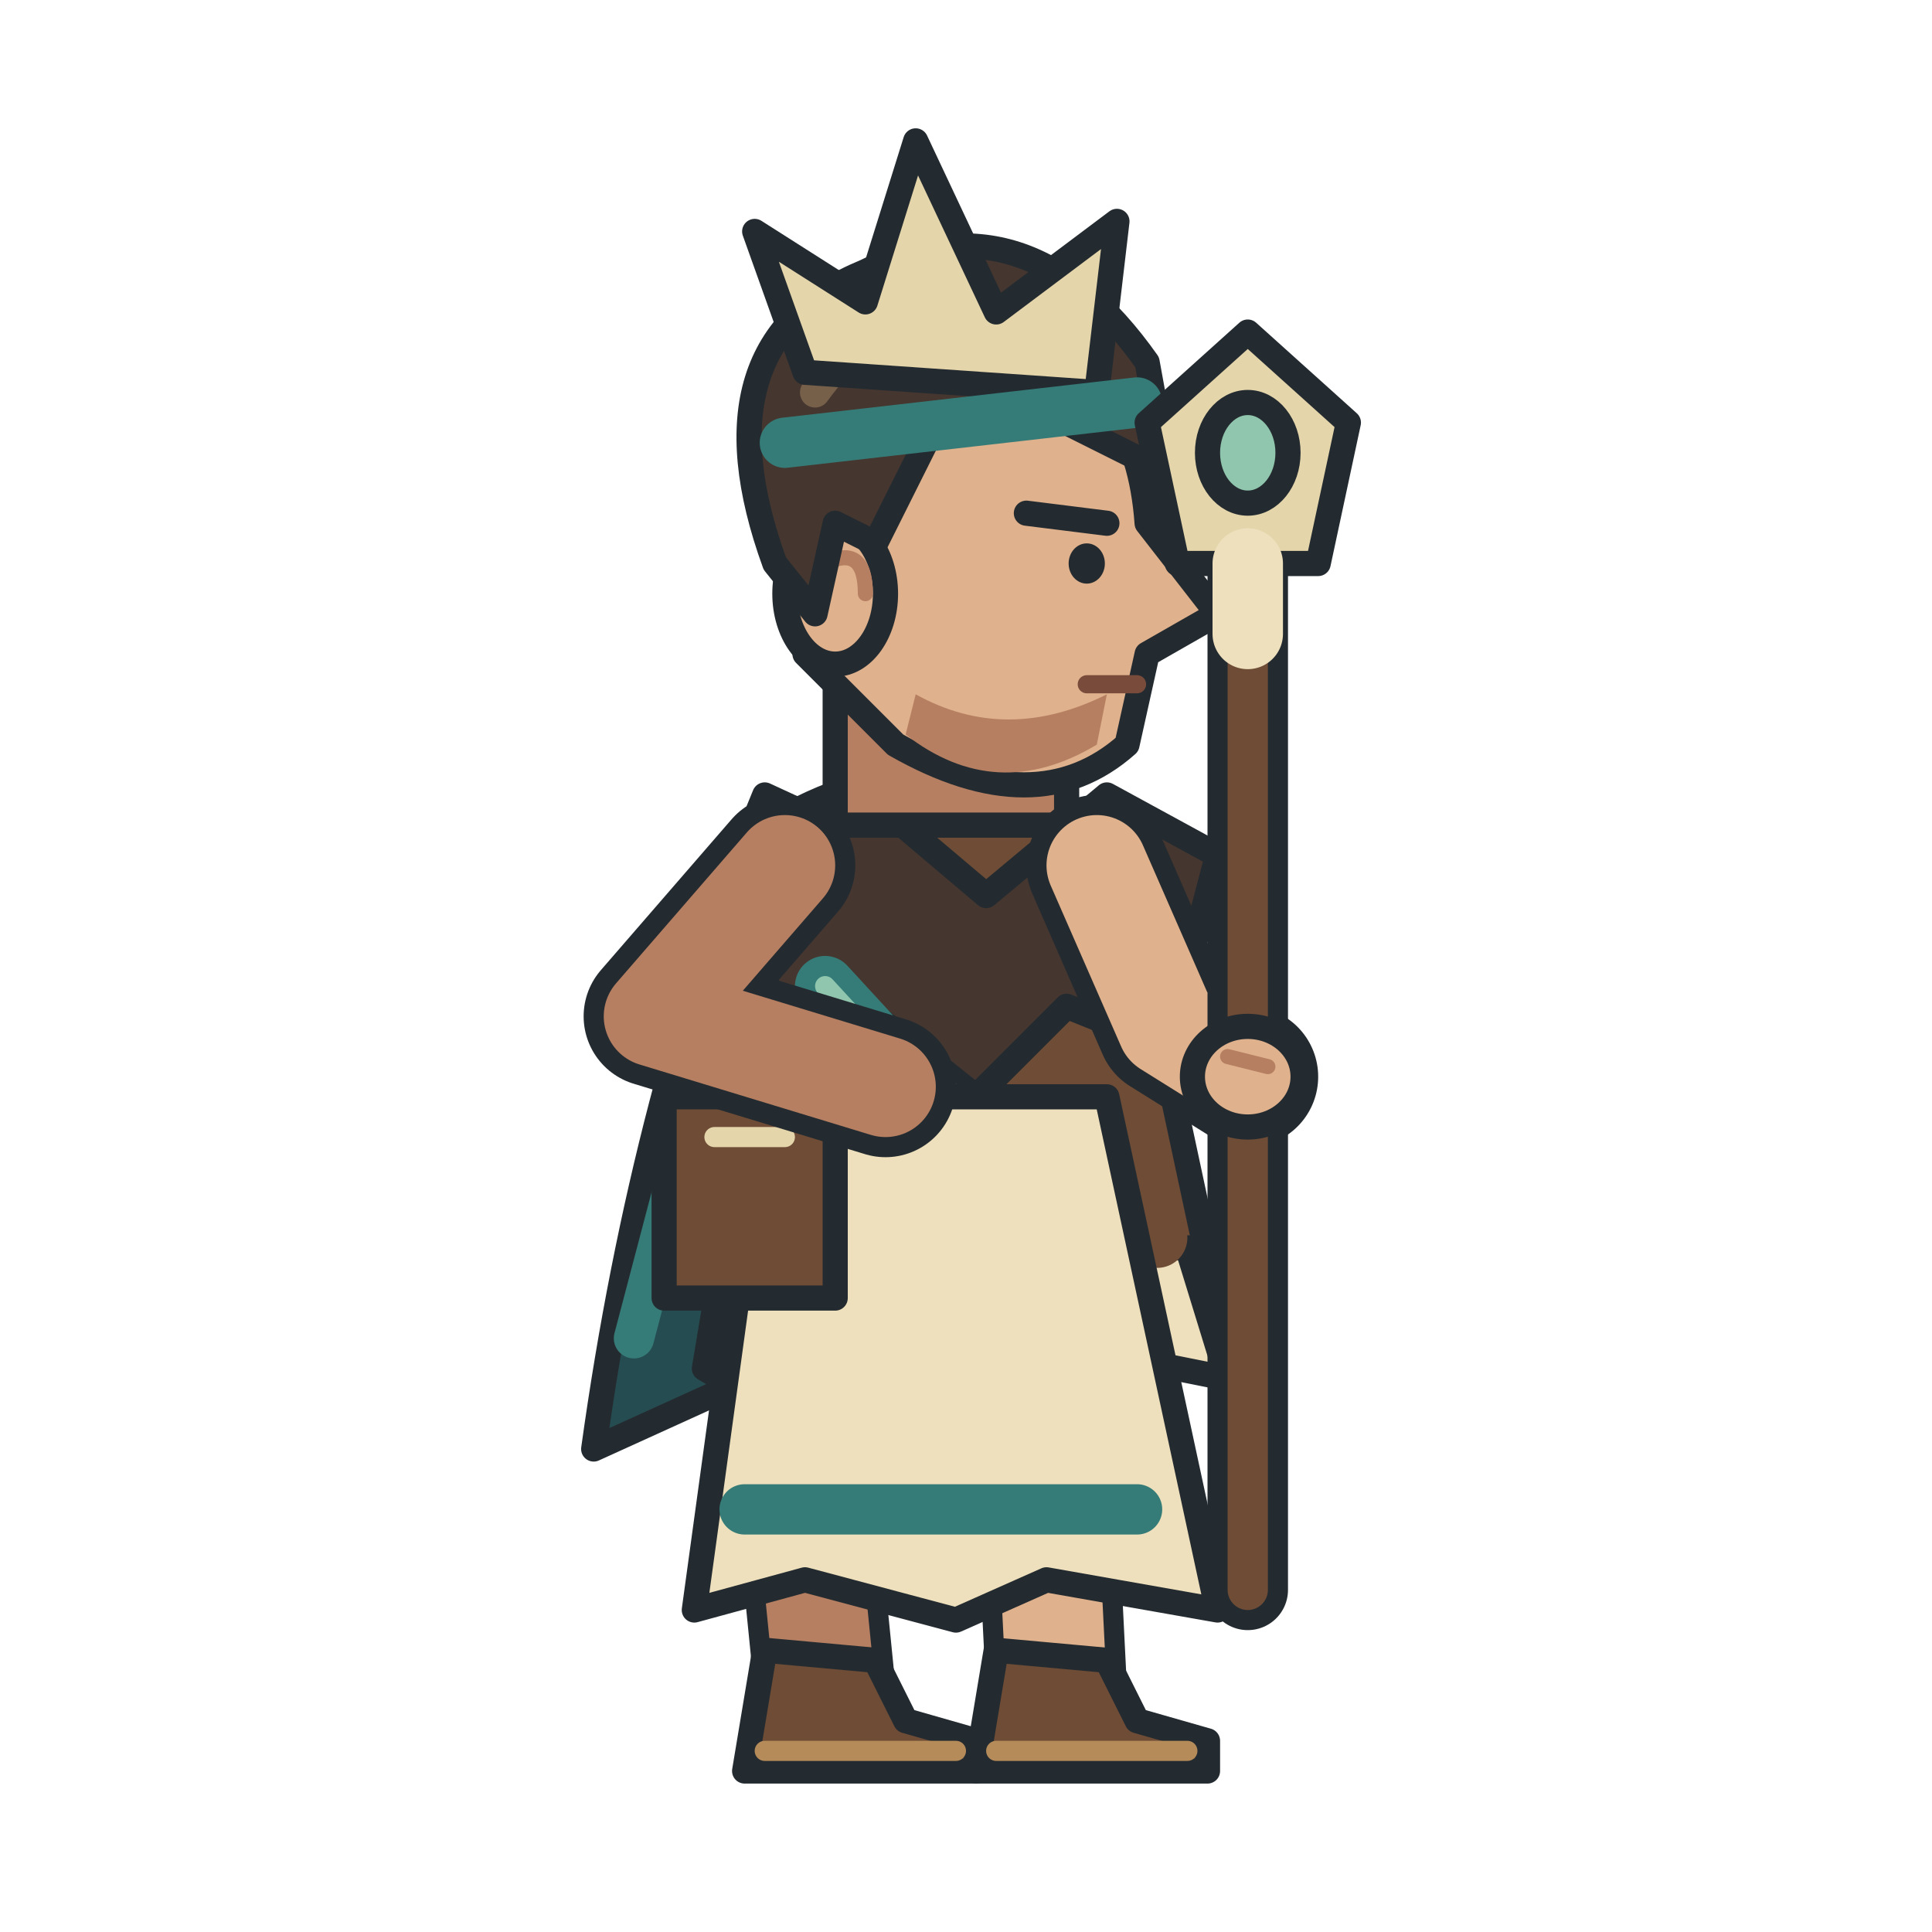
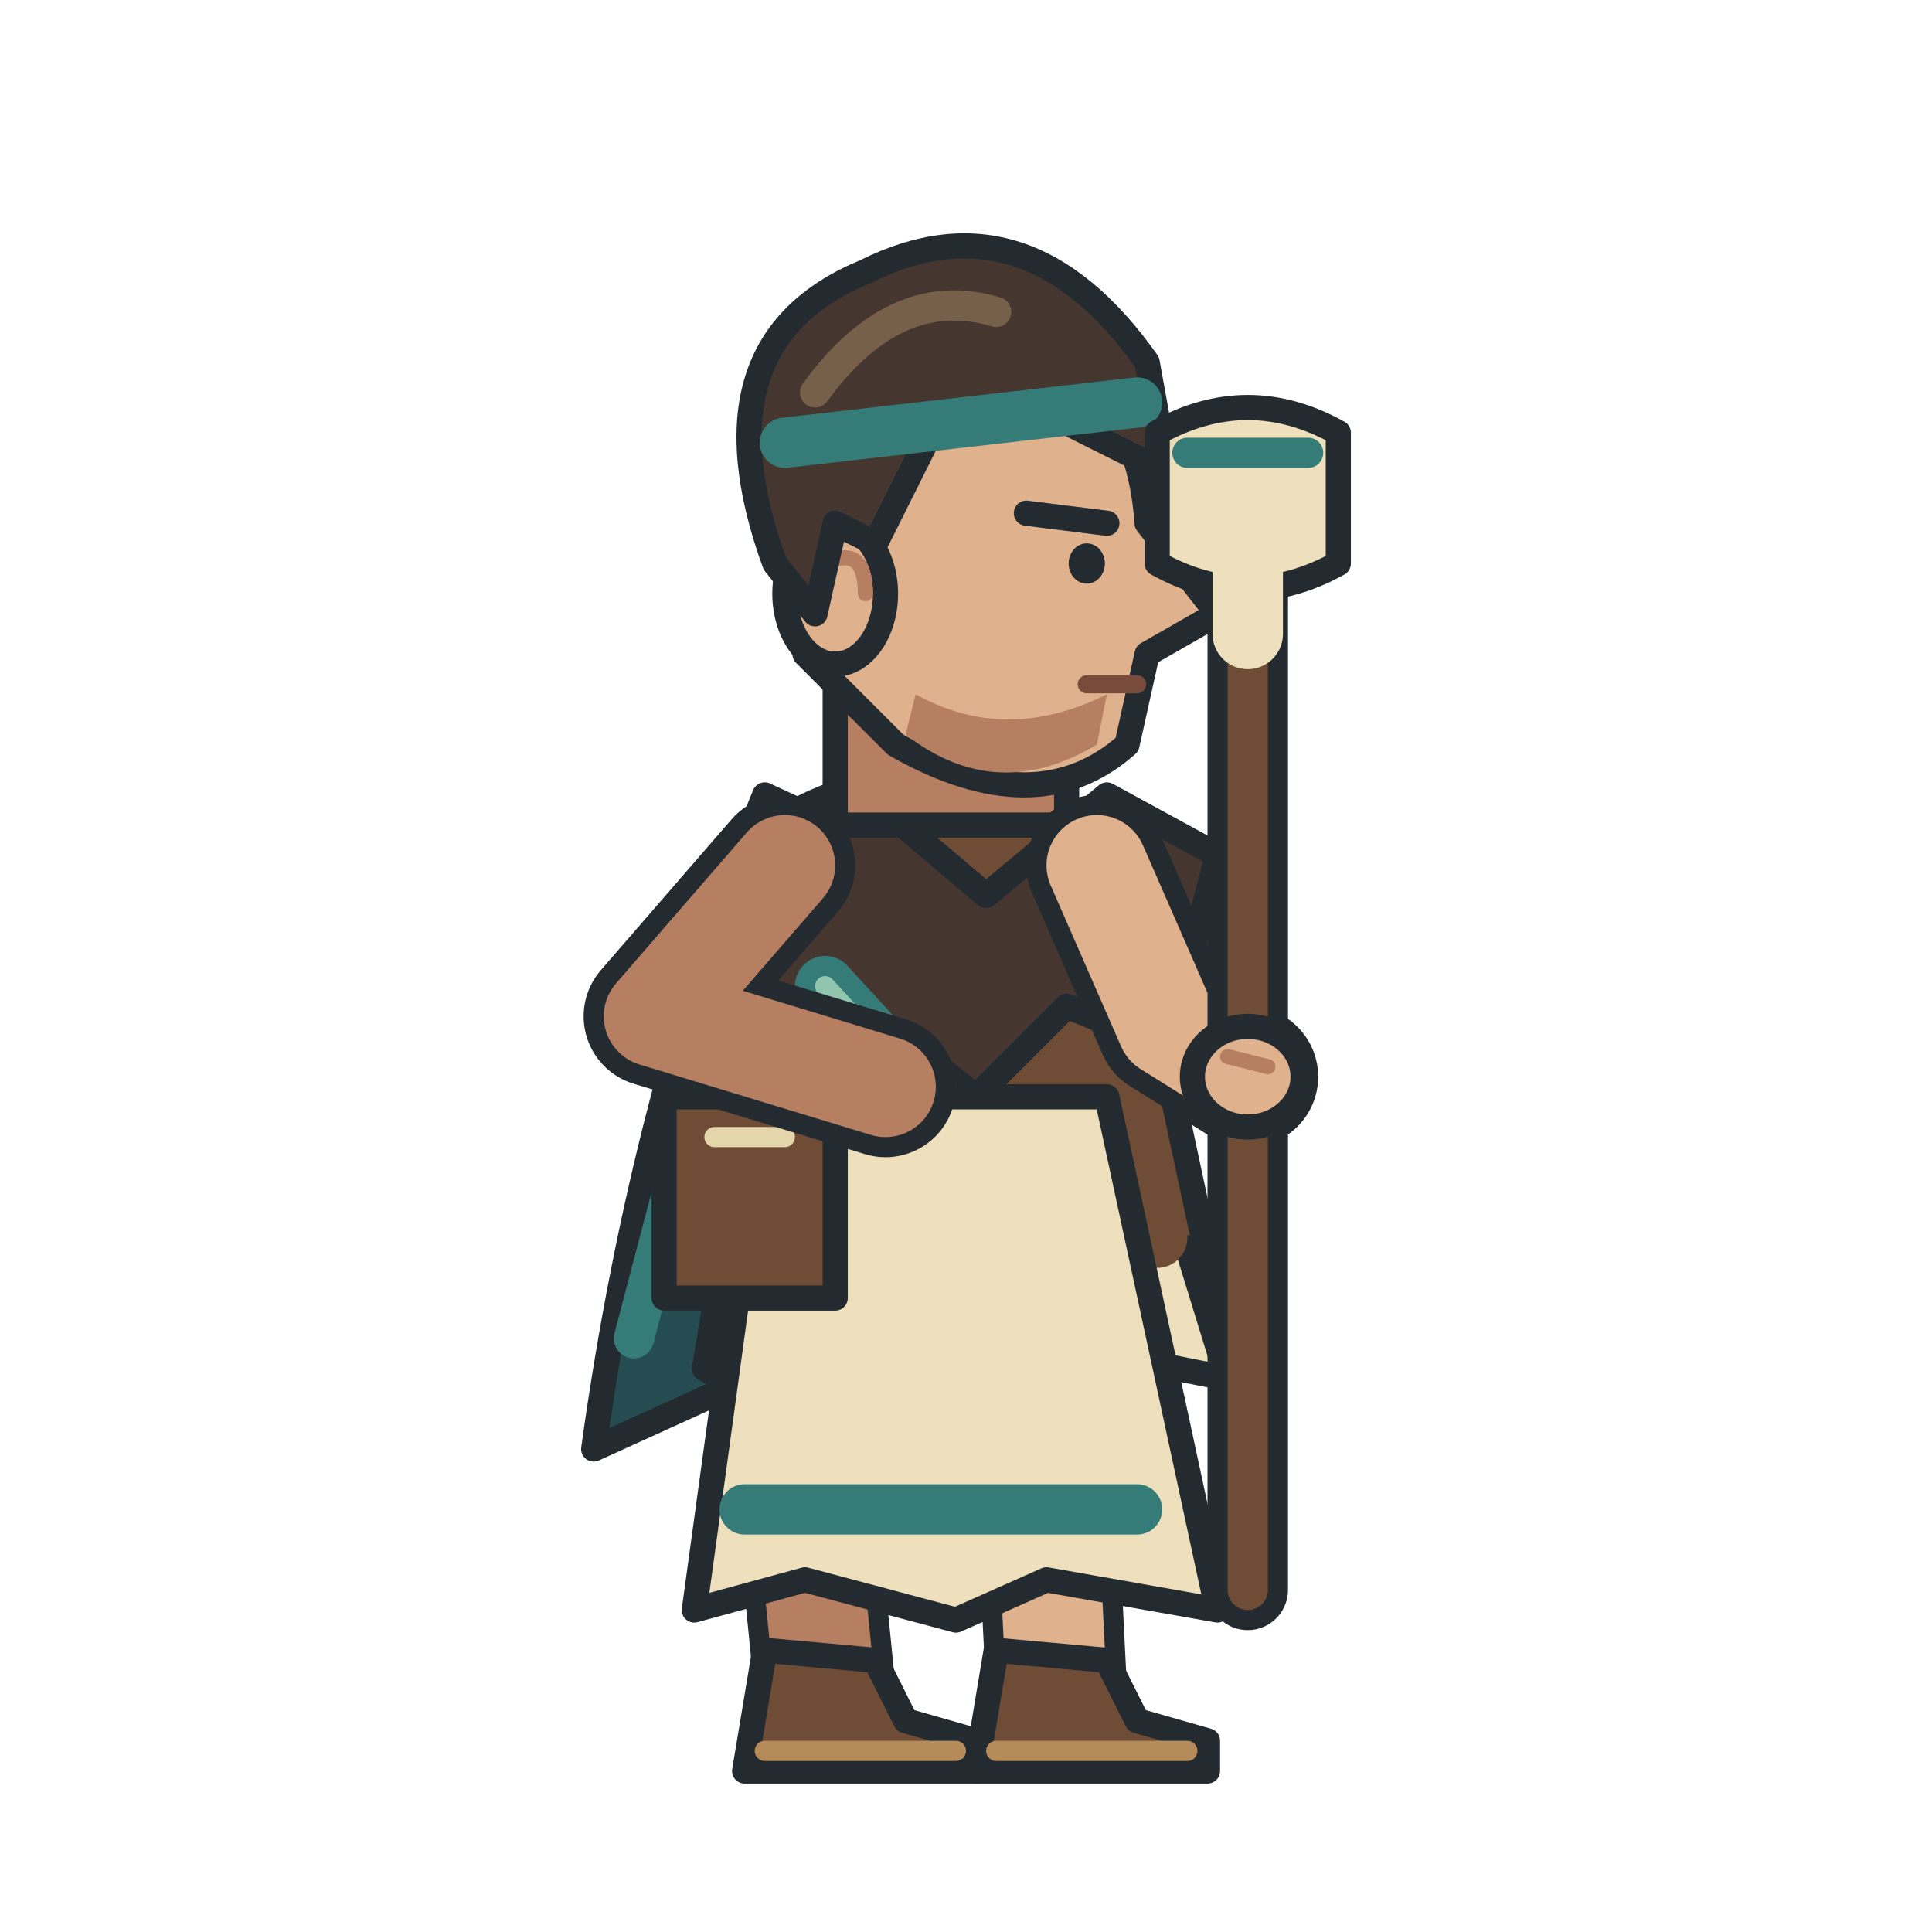
<svg xmlns="http://www.w3.org/2000/svg" width="192" height="192" viewBox="0 0 192 192">
  <path d="M85 123L80 148 82 168" fill="none" stroke="#242b30" stroke-width="14" stroke-linejoin="round" stroke-linecap="round" />
  <path d="M85 123L80 148 82 168" fill="none" stroke="#b67f61" stroke-width="10" stroke-linejoin="round" stroke-linecap="round" />
  <path d="M76 164l11 1 3 6 7 2v3H74z" fill="#6e4c36" stroke="#242b30" stroke-width="2.5" stroke-linejoin="round" stroke-linecap="round" />
  <path d="M76 174h19" fill="none" stroke="#b58b59" stroke-width="2" stroke-linejoin="round" stroke-linecap="round" />
  <path d="M102 123L104 148 105 168" fill="none" stroke="#242b30" stroke-width="14" stroke-linejoin="round" stroke-linecap="round" />
  <path d="M102 123L104 148 105 168" fill="none" stroke="#dfb18c" stroke-width="10" stroke-linejoin="round" stroke-linecap="round" />
  <path d="M99 164l11 1 3 6 7 2v3H97z" fill="#6e4c36" stroke="#242b30" stroke-width="2.5" stroke-linejoin="round" stroke-linecap="round" />
  <path d="M99 174h19" fill="none" stroke="#b58b59" stroke-width="2" stroke-linejoin="round" stroke-linecap="round" />
  <g transform="translate(0 0)">
    <path d="M76 79q-12 29-17 65l22-10 8-49z" fill="#254c51" stroke="#242b30" stroke-width="2.5" stroke-linejoin="round" stroke-linecap="round" />
    <path d="M73 95l-10 38" fill="none" stroke="#357c78" stroke-width="4" stroke-linejoin="round" stroke-linecap="round" />
    <path d="M75 83q18-12 36 0l9 42q-25 13-43 0z" fill="#6e4c36" stroke="#242b30" stroke-width="2.5" stroke-linejoin="round" stroke-linecap="round" />
    <path d="M75 84l10-6 13 11 12-10 11 6-5 19-10-4-9 9-10-8-10 6z" fill="#45362f" stroke="#242b30" stroke-width="2.5" stroke-linejoin="round" stroke-linecap="round" />
    <path d="M82 98l23 25" fill="none" stroke="#357c78" stroke-width="6" stroke-linejoin="round" stroke-linecap="round" />
    <path d="M82 98l23 25" fill="none" stroke="#8fc6ad" stroke-width="2" stroke-linejoin="round" stroke-linecap="round" />
    <path d="M72 124h46l4 13-10-2-6 7-12-5-12 6-12-7z" fill="#eee0bc" stroke="#242b30" stroke-width="2.5" stroke-linejoin="round" stroke-linecap="round" />
    <path d="M75 123h40" fill="none" stroke="#6e4c36" stroke-width="6" stroke-linejoin="round" stroke-linecap="round" />
    <path d="M91 120h9v8h-9z" fill="#c5974c" stroke="#242b30" stroke-width="2.5" stroke-linejoin="round" stroke-linecap="round" />
    <path d="M76 109h34l11 51-17-3-9 4-15-4-11 3z" fill="#eee0bc" stroke="#242b30" stroke-width="2.5" stroke-linejoin="round" stroke-linecap="round" />
    <path d="M74 150h39" fill="none" stroke="#357c78" stroke-width="5" stroke-linejoin="round" stroke-linecap="round" />
    <path d="M66 109h17v20H66z" fill="#6e4c36" stroke="#242b30" stroke-width="2.5" stroke-linejoin="round" stroke-linecap="round" />
    <path d="M71 113h7" fill="none" stroke="#e4d5ab" stroke-width="2" stroke-linejoin="round" stroke-linecap="round" />
    <path d="M83 68v14h23V65" fill="#b67f61" stroke="#242b30" stroke-width="2.5" stroke-linejoin="round" stroke-linecap="round" />
    <path d="M79 43Q86 31 102 35Q113 38 114 52l7 9-7 4-2 9q-9 8-23 0l-9-9z" fill="#dfb18c" stroke="#242b30" stroke-width="2.5" stroke-linejoin="round" stroke-linecap="round" />
    <path d="M91 69q9 5 19 0l-1 5q-10 6-19-1z" fill="#b67f61" stroke="none" stroke-width="2.5" stroke-linejoin="round" stroke-linecap="round" />
    <ellipse cx="83" cy="59" rx="5" ry="7" fill="#dfb18c" stroke="#242b30" stroke-width="2.5" />
    <path d="M82 56q4-2 4 3" fill="none" stroke="#b67f61" stroke-width="1.5" stroke-linejoin="round" stroke-linecap="round" />
    <path d="M102 51l8 1" fill="none" stroke="#242b30" stroke-width="2.5" stroke-linejoin="round" stroke-linecap="round" />
    <ellipse cx="108" cy="56" rx="1.8" ry="2" fill="#242b30" stroke="none" stroke-width="2.5" />
    <path d="M108 68h5" fill="none" stroke="#784b3b" stroke-width="1.8" stroke-linejoin="round" stroke-linecap="round" />
    <path d="M77 56q-8-22 9-29 16-8 28 9l2 11-14-7-9 2-6 12-4-2-2 9z" fill="#45362f" stroke="#242b30" stroke-width="2.5" stroke-linejoin="round" stroke-linecap="round" />
    <path d="M81 39q8-11 18-8" fill="none" stroke="#76604a" stroke-width="3" stroke-linejoin="round" stroke-linecap="round" />
-     <path d="M80 37l-5-14 11 7 5-16 8 17 12-9-2 17z" fill="#e4d5ab" stroke="#242b30" stroke-width="2.5" stroke-linejoin="round" stroke-linecap="round" />
    <path d="M78 44l35-4" fill="none" stroke="#357c78" stroke-width="5" stroke-linejoin="round" stroke-linecap="round" />
  </g>
  <path d="M78 86L65 101 88 108" fill="none" stroke="#242b30" stroke-width="14" stroke-linejoin="round" stroke-linecap="round" />
  <path d="M78 86L65 101 88 108" fill="none" stroke="#b67f61" stroke-width="10" stroke-linejoin="round" stroke-linecap="round" />
  <path d="M109 86L116 102 124 107" fill="none" stroke="#242b30" stroke-width="14" stroke-linejoin="round" stroke-linecap="round" />
  <path d="M109 86L116 102 124 107" fill="none" stroke="#dfb18c" stroke-width="10" stroke-linejoin="round" stroke-linecap="round" />
  <g transform="translate(124 107)">
    <g transform="rotate(0)">
-       <g opacity="0">
-         <ellipse cx="0" cy="-62" rx="12" ry="12" fill="#a1e5ba" stroke="none" stroke-width="2.5" />
-         <ellipse cx="0" cy="-62" rx="8" ry="8" fill="none" stroke="#e5ffe4" stroke-width="2" />
-       </g>
      <path d="M0 51V-53" fill="none" stroke="#242b30" stroke-width="8" stroke-linejoin="round" stroke-linecap="round" />
      <path d="M0 51V-53" fill="none" stroke="#6e4c36" stroke-width="4" stroke-linejoin="round" stroke-linecap="round" />
-       <path d="M-10-65l10-9 10 9-3 14H-7z" fill="#e4d5ab" stroke="#242b30" stroke-width="2.5" stroke-linejoin="round" stroke-linecap="round" />
-       <ellipse cx="0" cy="-62" rx="4" ry="5" fill="#8fc6ad" stroke="#242b30" stroke-width="2.5" />
+       <path d="M-9-64q9-5 18 0v13q-9 5-18 0z" fill="#eee0bc" stroke="#242b30" stroke-width="2.5" stroke-linejoin="round" stroke-linecap="round" />
+       <path d="M-6-62h12" fill="none" stroke="#357c78" stroke-width="3" stroke-linejoin="round" stroke-linecap="round" />
      <path d="M0-51v7" fill="none" stroke="#eee0bc" stroke-width="7" stroke-linejoin="round" stroke-linecap="round" />
    </g>
  </g>
  <ellipse cx="124" cy="107" rx="5.5" ry="5" fill="#dfb18c" stroke="#242b30" stroke-width="2.5" />
  <path d="M122 105l4 1" fill="none" stroke="#b67f61" stroke-width="1.5" stroke-linejoin="round" stroke-linecap="round" />
</svg>
